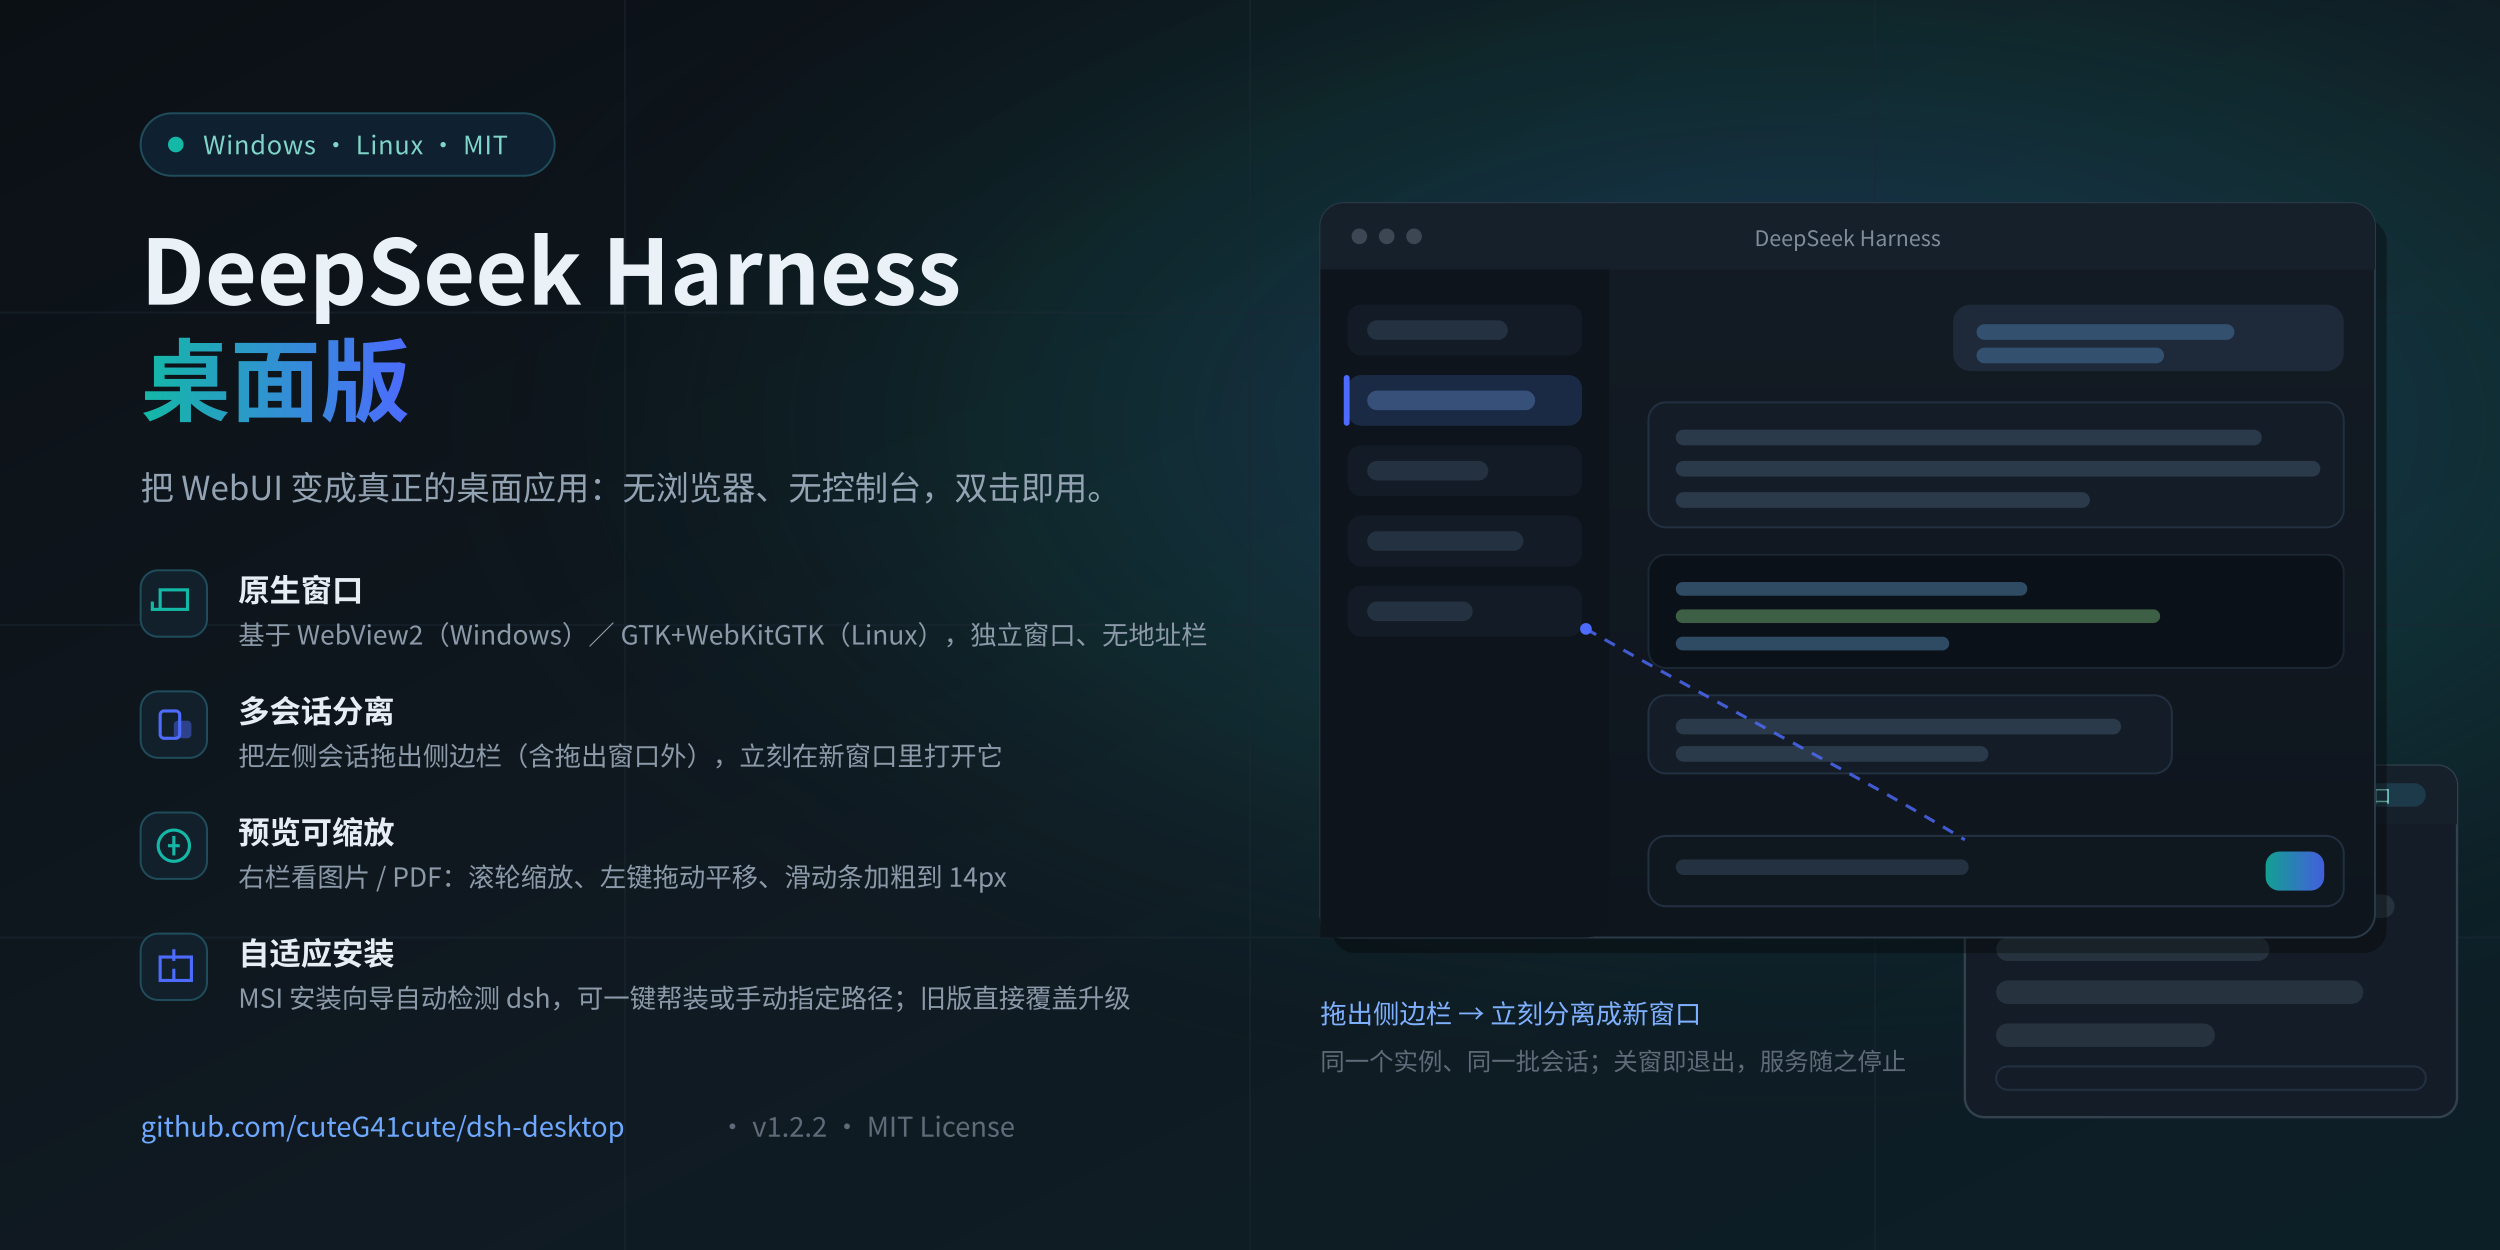
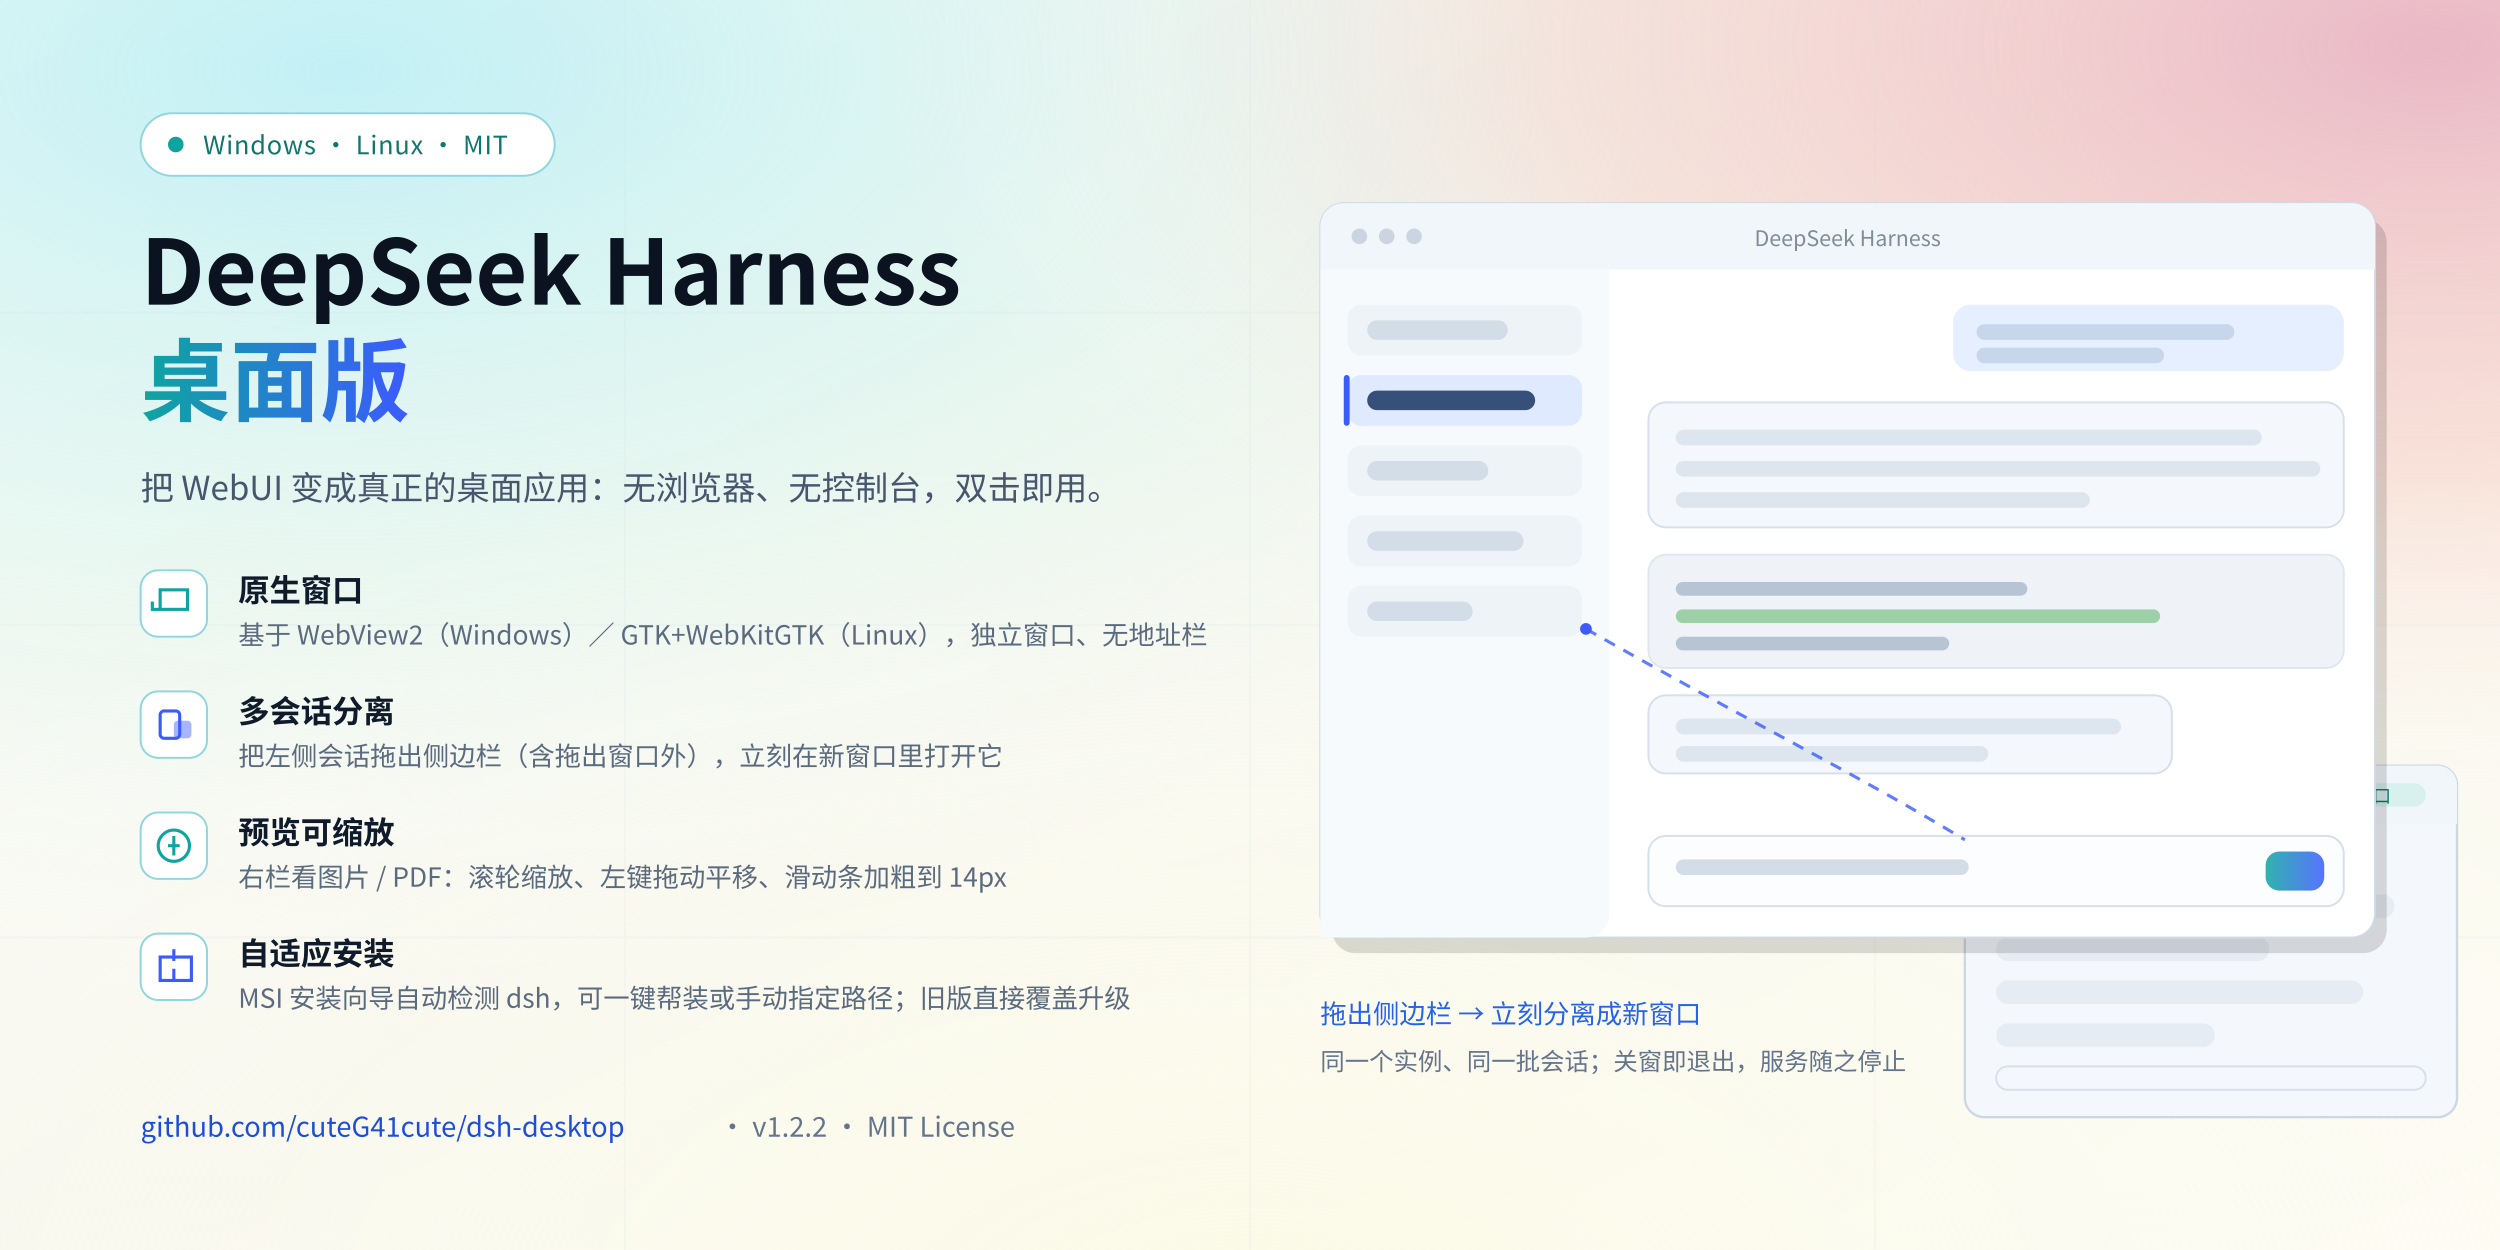
<svg xmlns="http://www.w3.org/2000/svg" width="1280" height="640" viewBox="0 0 1280 640" role="img" aria-label="DeepSeek Harness 桌面版 —— 把 WebUI 变成真正的桌面应用" font-family="'Microsoft YaHei','PingFang SC','Noto Sans CJK SC','Segoe UI',Roboto,sans-serif">
  <defs>
    <linearGradient id="bg" x1="0" y1="0" x2="1" y2="1">
-       <stop offset="0" stop-color="#0b1015" />
-       <stop offset="0.55" stop-color="#101a22" />
-       <stop offset="1" stop-color="#0c1f27" />
+       <stop offset="0" stop-color="#fbfdfb" />
+       <stop offset="0.5" stop-color="#f7f6ec" />
+       <stop offset="1" stop-color="#fdfbf2" />
    </linearGradient>
    <linearGradient id="accent" x1="0" y1="0" x2="1" y2="0">
-       <stop offset="0" stop-color="#14b8a6" />
-       <stop offset="1" stop-color="#4d6bfe" />
+       <stop offset="0" stop-color="#0ea5a0" />
+       <stop offset="1" stop-color="#3b5bfd" />
    </linearGradient>
-     <radialGradient id="glow" cx="0.72" cy="0.34" r="0.58">
-       <stop offset="0" stop-color="#4d6bfe" stop-opacity="0.30" />
-       <stop offset="0.55" stop-color="#14b8a6" stop-opacity="0.10" />
-       <stop offset="1" stop-color="#000000" stop-opacity="0" />
+     <radialGradient id="glow" cx="0.14" cy="0.06" r="0.75">
+       <stop offset="0" stop-color="#bfeff5" stop-opacity="0.95" />
+       <stop offset="0.6" stop-color="#dff6ee" stop-opacity="0.45" />
+       <stop offset="1" stop-color="#ffffff" stop-opacity="0" />
+     </radialGradient>
+     <radialGradient id="glow2" cx="0.97" cy="0.04" r="0.62">
+       <stop offset="0" stop-color="#e7aec0" stop-opacity="0.85" />
+       <stop offset="0.55" stop-color="#f7c9c2" stop-opacity="0.45" />
+       <stop offset="1" stop-color="#ffffff" stop-opacity="0" />
+     </radialGradient>
+     <radialGradient id="glow3" cx="0.5" cy="1.05" r="0.7">
+       <stop offset="0" stop-color="#fbfae4" stop-opacity="0.9" />
+       <stop offset="1" stop-color="#ffffff" stop-opacity="0" />
    </radialGradient>
    <linearGradient id="win" x1="0" y1="0" x2="0" y2="1">
-       <stop offset="0" stop-color="#131b24" />
-       <stop offset="1" stop-color="#0e151d" />
+       <stop offset="0" stop-color="#ffffff" />
+       <stop offset="1" stop-color="#ffffff" />
    </linearGradient>
  </defs>
  <rect width="1280" height="640" fill="url(#bg)" />
  <rect width="1280" height="640" fill="url(#glow)" />
-   <g stroke="#1b2733" stroke-width="1" opacity="0.5">
+   <rect width="1280" height="640" fill="url(#glow2)" />
+   <rect width="1280" height="640" fill="url(#glow3)" />
+   <g stroke="#c9d6df" stroke-width="1" opacity="0.14">
    <path d="M0 160 H1280 M0 320 H1280 M0 480 H1280" />
    <path d="M320 0 V640 M640 0 V640 M960 0 V640" />
  </g>
  <g>
-     <rect x="72" y="58" width="212" height="32" rx="16" fill="#0f2030" stroke="#1f4d5c" />
-     <circle cx="90" cy="74" r="4" fill="#14b8a6" />
-     <text x="104" y="79" font-size="13" fill="#7fd6c8" letter-spacing="0.4">Windows · Linux · MIT</text>
-     <text x="72" y="156" font-size="46" font-weight="700" fill="#eaf2f8">DeepSeek Harness</text>
+     <rect x="72" y="58" width="212" height="32" rx="16" fill="#ffffff" stroke="#8fd6de" />
+     <circle cx="90" cy="74" r="4" fill="#0ea5a0" />
+     <text x="104" y="79" font-size="13" fill="#0f766e" letter-spacing="0.4">Windows · Linux · MIT</text>
+     <text x="72" y="156" font-size="46" font-weight="700" fill="#0b1220">DeepSeek Harness</text>
    <text x="72" y="212" font-size="46" font-weight="700" fill="url(#accent)">桌面版</text>
-     <text x="72" y="256" font-size="17" fill="#93a3b3">把 WebUI 变成真正的桌面应用：无浏览器、无控制台，双击即用。</text>
+     <text x="72" y="256" font-size="17" fill="#47566d">把 WebUI 变成真正的桌面应用：无浏览器、无控制台，双击即用。</text>
    <g>
-       <rect x="72" y="292" width="34" height="34" rx="9" fill="#12202c" stroke="#1f4d5c" />
-       <path d="M82 302 h14 v10 h-14 z" fill="none" stroke="#14b8a6" stroke-width="1.6" />
-       <path d="M82 312 h-4 v-4" fill="none" stroke="#14b8a6" stroke-width="1.6" />
-       <text x="122" y="308" font-size="16" font-weight="600" fill="#e6edf3">原生窗口</text>
-       <text x="122" y="330" font-size="13.5" fill="#8b99a8">基于 WebView2（Windows）／ GTK+WebKitGTK（Linux），独立窗口、无地址栏</text>
-       <rect x="72" y="354" width="34" height="34" rx="9" fill="#12202c" stroke="#1f4d5c" />
-       <rect x="82" y="364" width="10" height="14" rx="2" fill="none" stroke="#4d6bfe" stroke-width="1.6" />
-       <rect x="89" y="369" width="9" height="9" rx="2" fill="#4d6bfe" opacity="0.45" />
-       <text x="122" y="370" font-size="16" font-weight="600" fill="#e6edf3">多会话分离</text>
-       <text x="122" y="392" font-size="13.5" fill="#8b99a8">把左侧会话拖出侧边栏（含拖出窗口外），立刻在新窗口里打开它</text>
-       <rect x="72" y="416" width="34" height="34" rx="9" fill="#12202c" stroke="#1f4d5c" />
-       <circle cx="89" cy="433" r="8" fill="none" stroke="#14b8a6" stroke-width="1.6" />
-       <path d="M89 428 v10 M86 433 h6" stroke="#14b8a6" stroke-width="1.6" />
-       <text x="122" y="432" font-size="16" font-weight="600" fill="#e6edf3">预览可缩放</text>
-       <text x="122" y="454" font-size="13.5" fill="#8b99a8">右栏看图片 / PDF：滚轮缩放、左键拖动平移、滑动条加粗到 14px</text>
-       <rect x="72" y="478" width="34" height="34" rx="9" fill="#12202c" stroke="#1f4d5c" />
-       <path d="M82 490 h16 v12 h-16 z" fill="none" stroke="#4d6bfe" stroke-width="1.6" />
-       <path d="M89 486 v6 M89 502 v-6" stroke="#4d6bfe" stroke-width="1.6" />
-       <text x="122" y="494" font-size="16" font-weight="600" fill="#e6edf3">自适应安装</text>
-       <text x="122" y="516" font-size="13.5" fill="#8b99a8">MSI 安装向导自动检测 dsh，可一键帮装或手动指定路径；旧版直接覆盖升级</text>
+       <rect x="72" y="292" width="34" height="34" rx="9" fill="#ffffff" stroke="#8fd6de" />
+       <path d="M82 302 h14 v10 h-14 z" fill="none" stroke="#0ea5a0" stroke-width="1.6" />
+       <path d="M82 312 h-4 v-4" fill="none" stroke="#0ea5a0" stroke-width="1.6" />
+       <text x="122" y="308" font-size="16" font-weight="600" fill="#0f1a2b">原生窗口</text>
+       <text x="122" y="330" font-size="13.5" fill="#5b6b7f">基于 WebView2（Windows）／ GTK+WebKitGTK（Linux），独立窗口、无地址栏</text>
+       <rect x="72" y="354" width="34" height="34" rx="9" fill="#ffffff" stroke="#8fd6de" />
+       <rect x="82" y="364" width="10" height="14" rx="2" fill="none" stroke="#3b5bfd" stroke-width="1.6" />
+       <rect x="89" y="369" width="9" height="9" rx="2" fill="#3b5bfd" opacity="0.45" />
+       <text x="122" y="370" font-size="16" font-weight="600" fill="#0f1a2b">多会话分离</text>
+       <text x="122" y="392" font-size="13.5" fill="#5b6b7f">把左侧会话拖出侧边栏（含拖出窗口外），立刻在新窗口里打开它</text>
+       <rect x="72" y="416" width="34" height="34" rx="9" fill="#ffffff" stroke="#8fd6de" />
+       <circle cx="89" cy="433" r="8" fill="none" stroke="#0ea5a0" stroke-width="1.6" />
+       <path d="M89 428 v10 M86 433 h6" stroke="#0ea5a0" stroke-width="1.6" />
+       <text x="122" y="432" font-size="16" font-weight="600" fill="#0f1a2b">预览可缩放</text>
+       <text x="122" y="454" font-size="13.5" fill="#5b6b7f">右栏看图片 / PDF：滚轮缩放、左键拖动平移、滑动条加粗到 14px</text>
+       <rect x="72" y="478" width="34" height="34" rx="9" fill="#ffffff" stroke="#8fd6de" />
+       <path d="M82 490 h16 v12 h-16 z" fill="none" stroke="#3b5bfd" stroke-width="1.6" />
+       <path d="M89 486 v6 M89 502 v-6" stroke="#3b5bfd" stroke-width="1.6" />
+       <text x="122" y="494" font-size="16" font-weight="600" fill="#0f1a2b">自适应安装</text>
+       <text x="122" y="516" font-size="13.5" fill="#5b6b7f">MSI 安装向导自动检测 dsh，可一键帮装或手动指定路径；旧版直接覆盖升级</text>
    </g>
-     <text x="72" y="582" font-size="14" fill="#6ea8ff">github.com/cuteG41cute/dsh-desktop</text>
-     <text x="368" y="582" font-size="14" fill="#5f6b78">·  v1.2.2  ·  MIT License</text>
+     <text x="72" y="582" font-size="14" fill="#1d4ed8">github.com/cuteG41cute/dsh-desktop</text>
+     <text x="368" y="582" font-size="14" fill="#64748b">·  v1.2.2  ·  MIT License</text>
  </g>
  <g>
    <g>
-       <rect x="1006" y="392" width="252" height="180" rx="10" fill="#141d27" stroke="#33424f" stroke-width="1.2" />
-       <path d="M1006 402 a10 10 0 0 1 10 -10 h232 a10 10 0 0 1 10 10 v20 h-252 z" fill="#16202b" />
-       <g fill="#3c4753">
+       <rect x="1006" y="392" width="252" height="180" rx="10" fill="#f4f7fb" stroke="#cbd8e4" stroke-width="1.2" />
+       <path d="M1006 402 a10 10 0 0 1 10 -10 h232 a10 10 0 0 1 10 10 v20 h-252 z" fill="#f1f6fa" />
+       <g fill="#cbd5e1">
        <circle cx="1022" cy="407" r="3.4" />
        <circle cx="1032" cy="407" r="3.4" />
        <circle cx="1042" cy="407" r="3.4" />
      </g>
-       <rect x="1178" y="401" width="64" height="12" rx="6" fill="#1d3a4a" />
-       <text x="1210" y="411" font-size="9.5" fill="#7fd6c8" text-anchor="middle">新窗口</text>
-       <g fill="#26333f">
+       <rect x="1178" y="401" width="64" height="12" rx="6" fill="#d8f0ee" />
+       <text x="1210" y="411" font-size="9.5" fill="#0f766e" text-anchor="middle">新窗口</text>
+       <g fill="#e6ecf3">
        <rect x="1022" y="436" width="164" height="12" rx="6" />
        <rect x="1022" y="458" width="204" height="12" rx="6" />
        <rect x="1022" y="480" width="140" height="12" rx="6" />
        <rect x="1022" y="502" width="188" height="12" rx="6" />
        <rect x="1022" y="524" width="112" height="12" rx="6" />
      </g>
-       <rect x="1022" y="546" width="220" height="12" rx="6" fill="none" stroke="#223041" />
+       <rect x="1022" y="546" width="220" height="12" rx="6" fill="none" stroke="#d7e0ea" />
    </g>
    <g>
-       <rect x="682" y="112" width="540" height="376" rx="12" fill="#000000" opacity="0.35" />
-       <rect x="676" y="104" width="540" height="376" rx="12" fill="url(#win)" stroke="#2b3a49" />
-       <path d="M676 116 a12 12 0 0 1 12 -12 h516 a12 12 0 0 1 12 12 v22 h-540 z" fill="#16202b" />
-       <g fill="#3c4753">
+       <rect x="682" y="112" width="540" height="376" rx="12" fill="#000000" opacity="0.14" />
+       <rect x="676" y="104" width="540" height="376" rx="12" fill="#ffffff" stroke="#cfdae5" />
+       <path d="M676 116 a12 12 0 0 1 12 -12 h516 a12 12 0 0 1 12 12 v22 h-540 z" fill="#f1f6fa" />
+       <g fill="#cbd5e1">
        <circle cx="696" cy="121" r="4" />
        <circle cx="710" cy="121" r="4" />
        <circle cx="724" cy="121" r="4" />
      </g>
      <text x="946" y="126" font-size="11" fill="#7f8c99" text-anchor="middle">DeepSeek Harness</text>
-       <path d="M676 138 h148 v330 a12 12 0 0 1 -12 12 h-136 z" fill="#0d141c" />
+       <path d="M676 138 h148 v330 a12 12 0 0 1 -12 12 h-136 z" fill="#f7fafc" />
      <g>
-         <rect x="690" y="156" width="120" height="26" rx="7" fill="#131c26" />
-         <rect x="690" y="192" width="120" height="26" rx="7" fill="#1b2a44" />
-         <rect x="688" y="192" width="3" height="26" rx="1.5" fill="#4d6bfe" />
-         <rect x="690" y="228" width="120" height="26" rx="7" fill="#131c26" />
-         <rect x="690" y="264" width="120" height="26" rx="7" fill="#131c26" />
-         <rect x="690" y="300" width="120" height="26" rx="7" fill="#131c26" />
+         <rect x="690" y="156" width="120" height="26" rx="7" fill="#eef3f8" />
+         <rect x="690" y="192" width="120" height="26" rx="7" fill="#dfe9ff" />
+         <rect x="688" y="192" width="3" height="26" rx="1.5" fill="#3b5bfd" />
+         <rect x="690" y="228" width="120" height="26" rx="7" fill="#eef3f8" />
+         <rect x="690" y="264" width="120" height="26" rx="7" fill="#eef3f8" />
+         <rect x="690" y="300" width="120" height="26" rx="7" fill="#eef3f8" />
      </g>
-       <g fill="#243140">
+       <g fill="#d3dde8">
        <rect x="700" y="164" width="72" height="10" rx="5" />
        <rect x="700" y="200" width="86" height="10" rx="5" fill="#37507a" />
        <rect x="700" y="236" width="62" height="10" rx="5" />
        <rect x="700" y="272" width="80" height="10" rx="5" />
        <rect x="700" y="308" width="54" height="10" rx="5" />
      </g>
-       <rect x="1000" y="156" width="200" height="34" rx="9" fill="#1e2a3a" />
-       <g fill="#33506f">
+       <rect x="1000" y="156" width="200" height="34" rx="9" fill="#e6efff" />
+       <g fill="#c7d6ea">
        <rect x="1012" y="166" width="132" height="8" rx="4" />
        <rect x="1012" y="178" width="96" height="8" rx="4" />
      </g>
-       <rect x="844" y="206" width="356" height="64" rx="9" fill="#141d27" stroke="#223041" />
-       <g fill="#2b3a4b">
+       <rect x="844" y="206" width="356" height="64" rx="9" fill="#f4f7fb" stroke="#d7e0ea" />
+       <g fill="#dde5ee">
        <rect x="858" y="220" width="300" height="8" rx="4" />
        <rect x="858" y="236" width="330" height="8" rx="4" />
        <rect x="858" y="252" width="212" height="8" rx="4" />
      </g>
-       <rect x="844" y="284" width="356" height="58" rx="9" fill="#0b1118" stroke="#1b2733" />
-       <g fill="#2f4a63">
+       <rect x="844" y="284" width="356" height="58" rx="9" fill="#eff3f7" stroke="#dfe7ee" />
+       <g fill="#b6c4d4">
        <rect x="858" y="298" width="180" height="7" rx="3.5" />
-         <rect x="858" y="312" width="248" height="7" rx="3.5" fill="#3d5f45" />
+         <rect x="858" y="312" width="248" height="7" rx="3.5" fill="#9ed0a8" />
        <rect x="858" y="326" width="140" height="7" rx="3.5" />
      </g>
-       <rect x="844" y="356" width="268" height="40" rx="9" fill="#141d27" stroke="#223041" />
-       <g fill="#2b3a4b">
+       <rect x="844" y="356" width="268" height="40" rx="9" fill="#f4f7fb" stroke="#d7e0ea" />
+       <g fill="#dde5ee">
        <rect x="858" y="368" width="228" height="8" rx="4" />
        <rect x="858" y="382" width="160" height="8" rx="4" />
      </g>
-       <rect x="844" y="428" width="356" height="36" rx="9" fill="#0f171f" stroke="#223041" />
-       <rect x="858" y="440" width="150" height="8" rx="4" fill="#243140" />
+       <rect x="844" y="428" width="356" height="36" rx="9" fill="#fbfdff" stroke="#d7e0ea" />
+       <rect x="858" y="440" width="150" height="8" rx="4" fill="#d3dde8" />
      <rect x="1160" y="436" width="30" height="20" rx="7" fill="url(#accent)" opacity="0.85" />
    </g>
-     <path d="M812 322 C 900 372, 950 396, 1006 430" fill="none" stroke="#4d6bfe" stroke-width="1.6" stroke-dasharray="6 5" opacity="0.8" />
-     <circle cx="812" cy="322" r="3" fill="#4d6bfe" />
-     <text x="676" y="524" font-size="13.5" fill="#7fb0ff">拖出侧边栏 → 立刻分离成新窗口</text>
-     <text x="676" y="548" font-size="12.5" fill="#5f6b78">同一个实例、同一批会话；关窗即退出，服务随之停止</text>
+     <path d="M812 322 C 900 372, 950 396, 1006 430" fill="none" stroke="#3b5bfd" stroke-width="1.6" stroke-dasharray="6 5" opacity="0.8" />
+     <circle cx="812" cy="322" r="3" fill="#3b5bfd" />
+     <text x="676" y="524" font-size="13.5" fill="#2563eb">拖出侧边栏 → 立刻分离成新窗口</text>
+     <text x="676" y="548" font-size="12.5" fill="#64748b">同一个实例、同一批会话；关窗即退出，服务随之停止</text>
  </g>
</svg>
